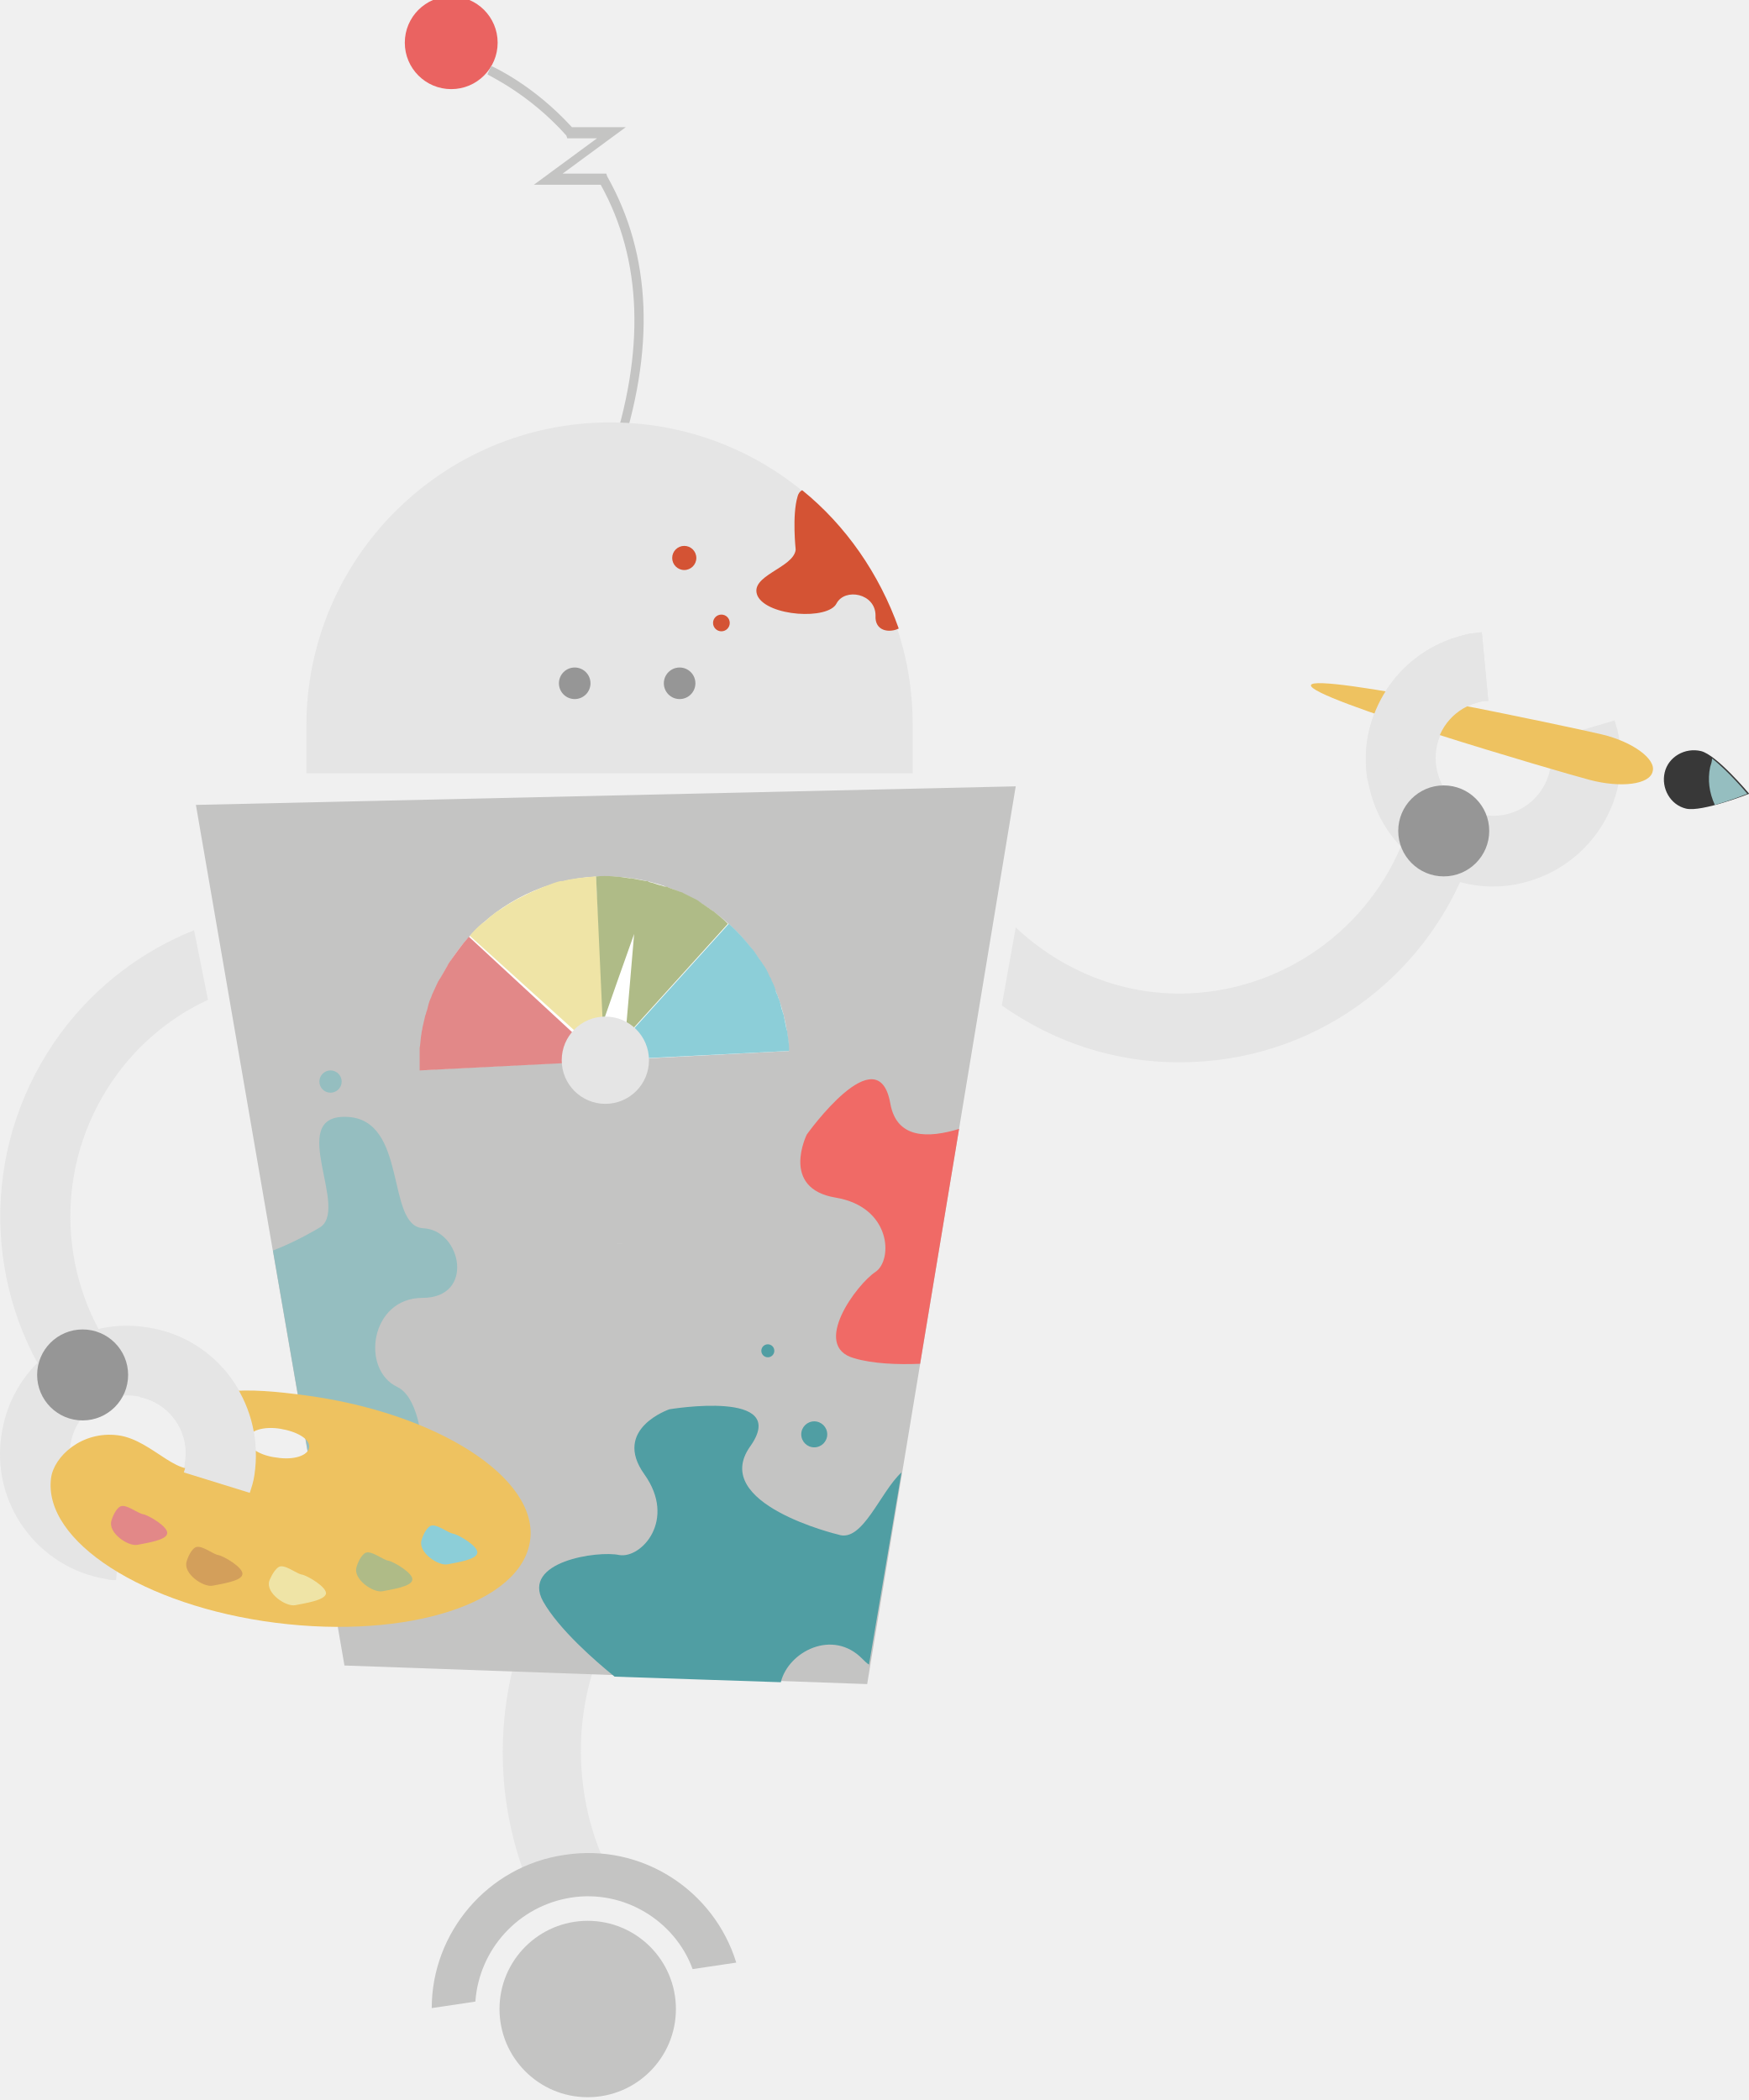
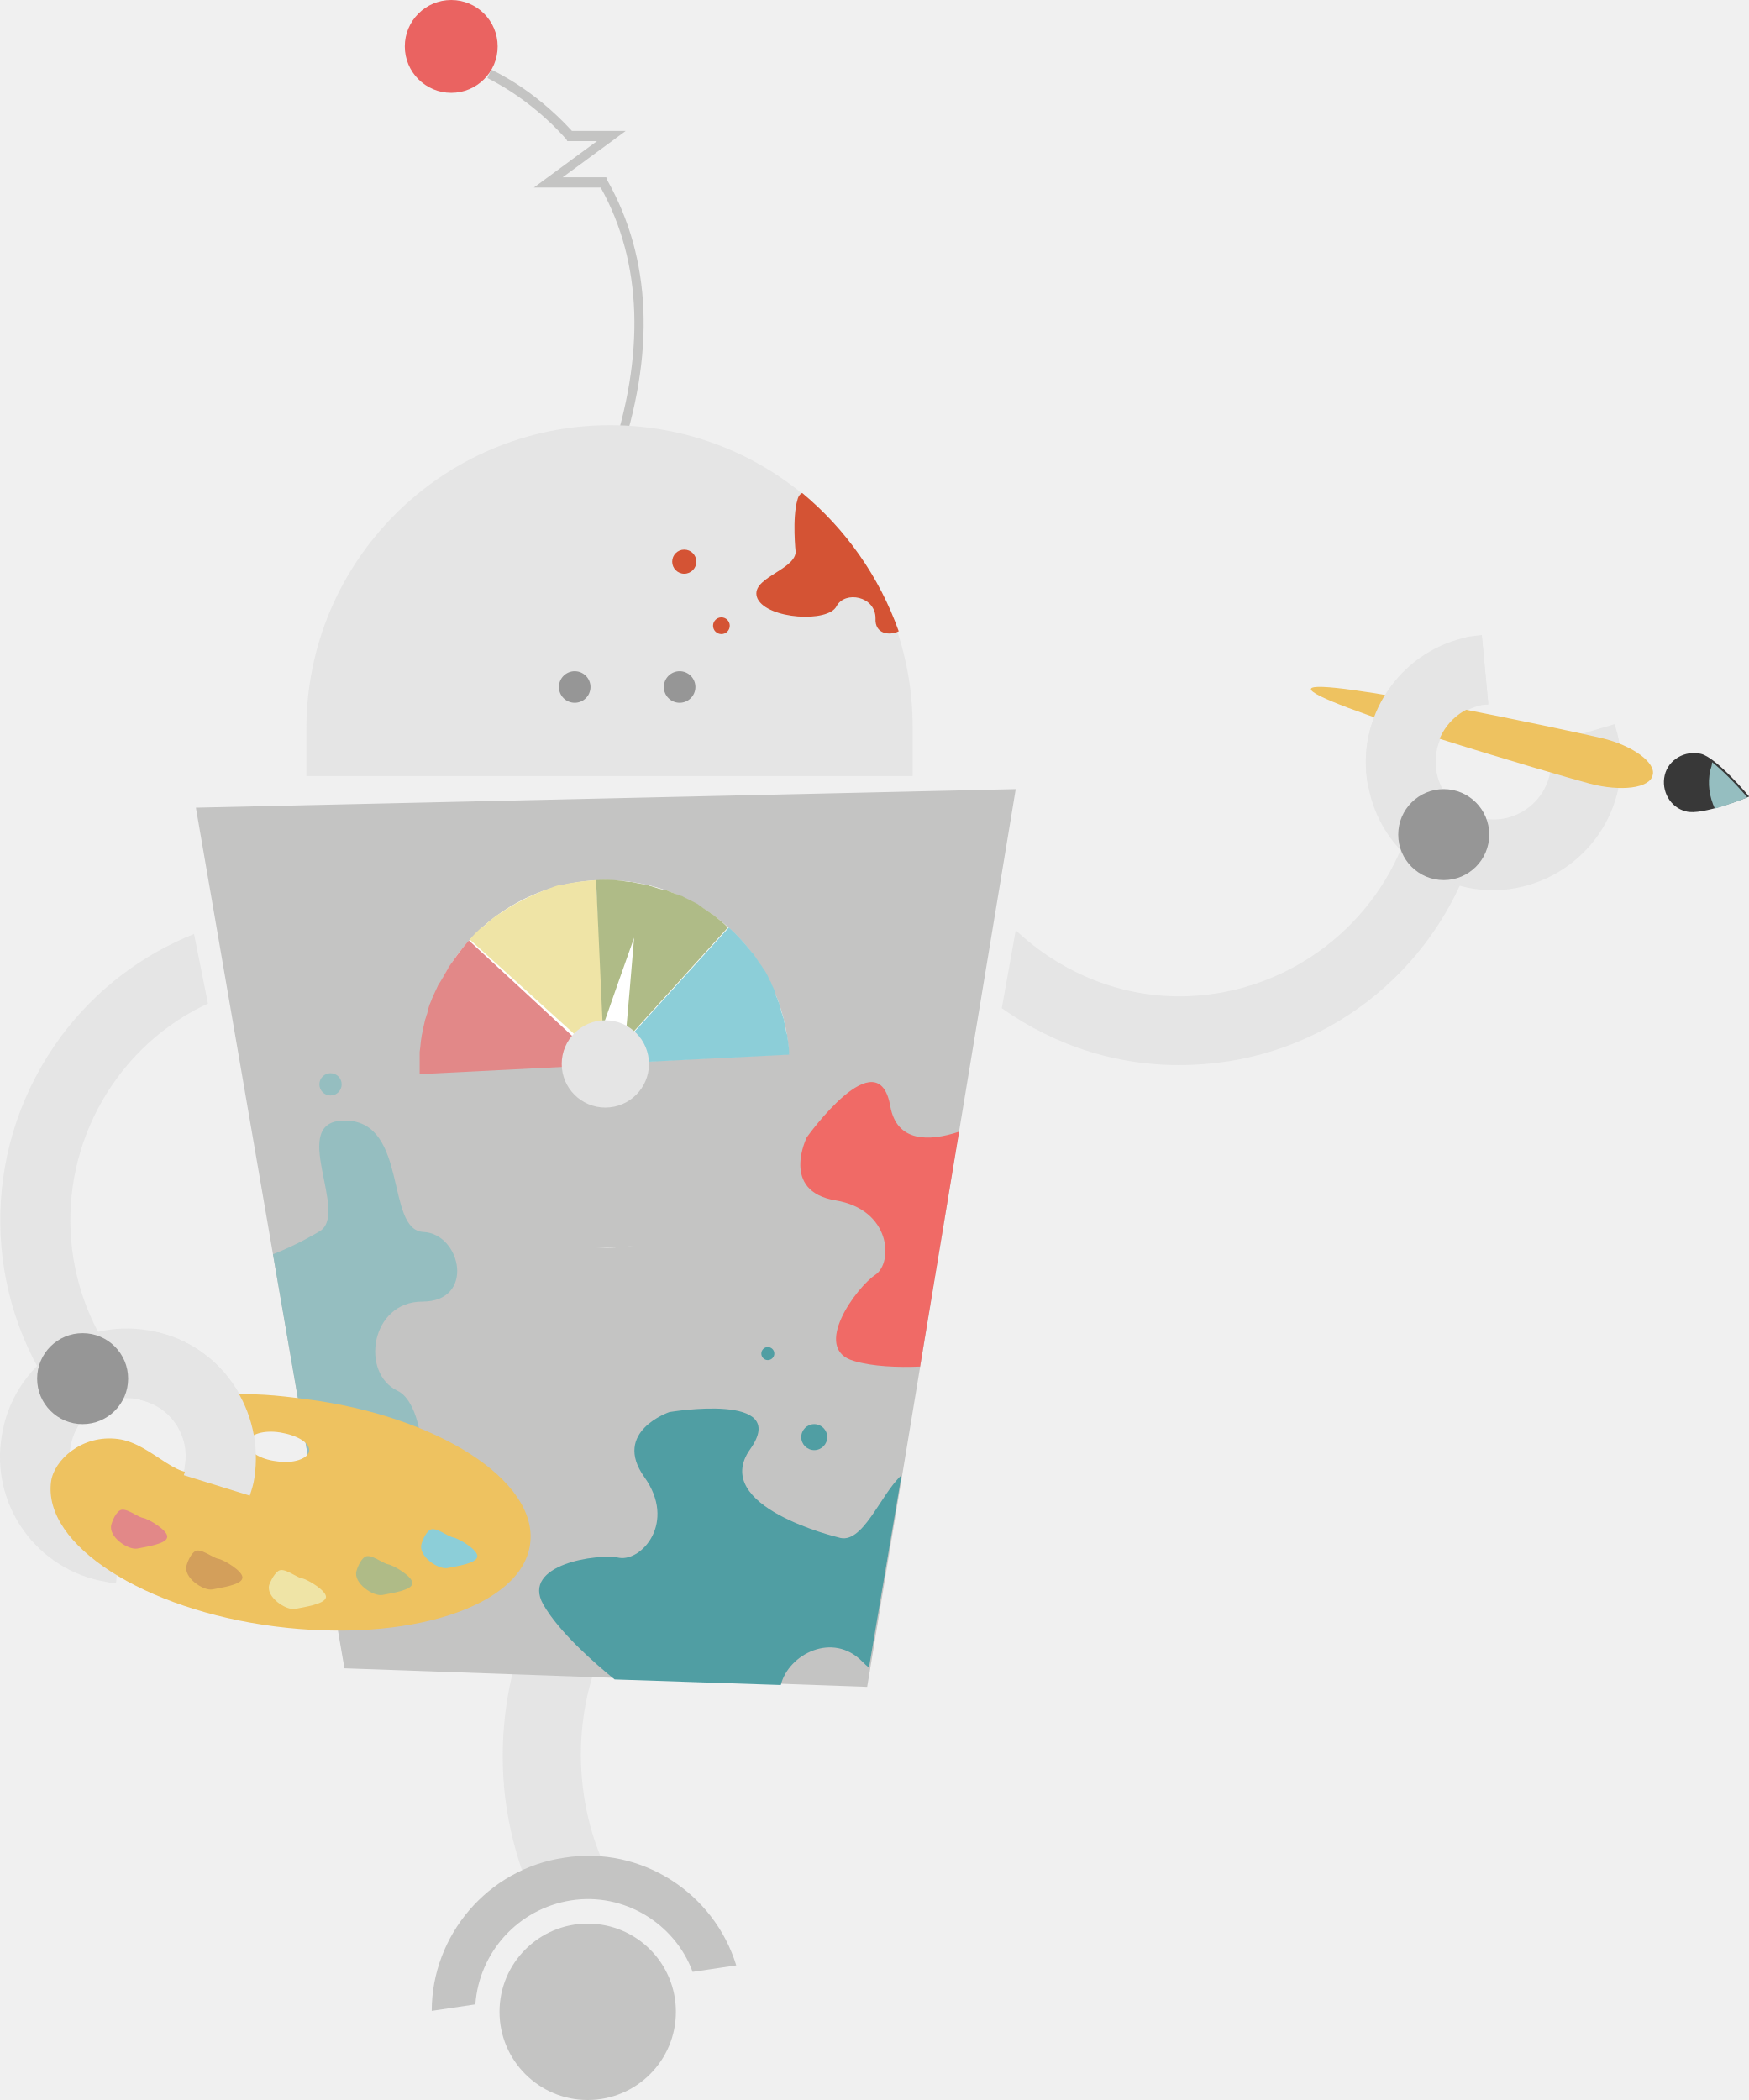
- <svg xmlns="http://www.w3.org/2000/svg" class="large-robot" id="robot-portfolio" width="188.3" height="226.2" viewBox="0 0 188.3 226.2" aria-hidden="true">
-   <style>.portfolio0{fill:#e5e5e5}.portfolio1{fill:#ea6361}.portfolio2{fill:none;stroke:#c4c4c3;stroke-miterlimit:10}.portfolio3{fill:#c4c4c3}.portfolio4{fill:#969696}.portfolio5{fill:#FFF}.portfolio6{fill:#e28888}.portfolio7{fill:#efe4a6}.portfolio8{fill:#8cced8}.portfolio9{fill:#afbb87}.portfolio10{fill:#383838}.portfolio11{fill:#95bec0}.portfolio12{fill:#eec260}.portfolio13{fill:#509ea3}.portfolio14{fill:#d45334}.portfolio15{fill:none}.portfolio16{fill:#f06a66}.portfolio17{fill:#d39f5b}</style>
-   <path class="portfolio0" d="M151.6 89.3c-3.3 9.9-12.5 17.2-23.5 17.7-7.2.3-13.8-2.5-18.7-7.1l-1.5 8.4c5.8 4.1 12.8 6.4 20.4 6.1 14.3-.5 26.1-10 30.3-22.8l-7-2.3z" />
-   <circle class="portfolio1" cx="48.6" cy="4.6" r="5" />
-   <path class="portfolio3" d="M66.6 49.5l-.9-.3c3.8-11.3 3.5-21.2-1-29.3h-7.2l6.8-5h-3.2l-.1-.3C56.9 10 52.5 8.1 52.5 8l.4-.9c.2.1 4.5 2 8.7 6.6h5.8l-6.8 5h4.7l.1.3c4.8 8.5 5.2 18.7 1.2 30.5z" />
-   <path class="portfolio0" d="M166.8 79.7c0 .1.1.3.1.5.8 3.4-1.3 6.7-4.6 7.5s-6.7-1.3-7.5-4.6c-.8-3.4 1.3-6.7 4.6-7.5.3-.1.6-.1.9-.1l-.7-7.4c-.6.1-1.3.1-1.9.3-7.4 1.8-12 9.2-10.2 16.5 1.7 7.4 9.2 12 16.5 10.2 7.4-1.8 12-9.2 10.2-16.5-.1-.3-.2-.7-.3-1l-7.1 2.1z" />
-   <circle class="portfolio4" cx="155.5" cy="89.5" r="4.9" />
-   <path class="portfolio0" d="M13.2 162.8c-.2 0-.3 0-.5-.1-3.4-.6-5.7-3.8-5.1-7.2.6-3.4 3.8-5.7 7.2-5.1 3.4.6 5.7 3.8 5.1 7.2 0 .3-.1.6-.2.9l7.1 2.2c.2-.6.4-1.2.5-1.9 1.3-7.5-3.8-14.6-11.3-15.8-7.5-1.3-14.6 3.8-15.8 11.3-1.3 7.5 3.8 14.6 11.3 15.8.3.1.7.1 1 .1l.7-7.4zM57.4 204.1c1.2-.6 2.5-1 3.9-1.2 1.8-.3 3.5-.2 5.1.2-2-3.5-3.3-7.4-3.7-11.7-.9-9.5 2.8-18.3 9.4-24.3l-5.4-6.5c-8.6 7.7-13.5 19.2-12.4 31.6.4 4.3 1.5 8.3 3.1 11.9z" />
-   <path class="portfolio0" d="M20.9 100.2c-5.5 2.2-10.5 5.9-14.3 11-8.5 11.5-8.6 26.6-1.2 37.9l6.3-4.1c-5.7-8.8-5.6-20.5 1-29.4 2.6-3.5 6-6.2 9.7-7.9l-1.5-7.5z" />
-   <path class="portfolio3" d="M93.4 181.4l-56.3-2-16-92.7 88.3-2z" />
-   <circle class="portfolio5" cx="65.2" cy="114.2" r="19.8" />
-   <path class="portfolio3" d="M89.945 132.776l-47.438 2.462-1.027-19.774L88.92 113z" />
-   <path class="portfolio6" d="M50.5 100.9c-.8.9-1.5 1.9-2.2 2.9 0 .1-.1.1-.1.2-.3.5-.5.9-.8 1.4-.1.1-.1.2-.2.3-.2.4-.4.9-.6 1.3-.1.2-.1.3-.2.5-.2.4-.3.9-.4 1.3-.1.2-.1.4-.2.6-.1.4-.2.9-.3 1.3 0 .2-.1.4-.1.6-.1.5-.1 1-.2 1.6v2.4l19.8-1-14.5-13.4z" />
-   <path class="portfolio7" d="M64.2 94.4c-1.2.1-2.4.2-3.6.5h-.2c-.5.1-1 .3-1.5.5-.1 0-.2.1-.3.1-.5.2-.9.4-1.4.6-.1.1-.3.1-.4.2l-1.2.6c-.2.1-.3.2-.5.3-.4.2-.8.5-1.1.7-.2.1-.3.2-.5.3-.4.3-.8.6-1.2 1-.1.1-.2.2-.3.2-.5.4-1 .9-1.4 1.4l14.7 13.3-1.1-19.7z" />
-   <path class="portfolio8" d="M78.5 99.5c.9.8 1.7 1.7 2.5 2.7l.1.1c.3.4.6.9.9 1.3.1.1.1.2.2.3.3.4.5.8.7 1.3.1.1.2.3.2.4.2.4.4.8.5 1.3.1.2.2.4.2.5.2.4.3.9.4 1.3.1.2.1.4.2.6l.3 1.5c0 .1.1.2.1.4.1.7.2 1.3.2 2l-19.8 1 13.3-14.7z" />
-   <path class="portfolio9" d="M64.2 94.4c1.2-.1 2.4 0 3.6.2h.2c.5.1 1 .2 1.6.3.1 0 .2 0 .3.1.5.1.9.3 1.4.4.2.1.3.1.5.1.4.2.8.3 1.3.5.2.1.4.1.5.2l1.2.6c.2.1.4.2.5.3.4.3.9.6 1.3.9.1.1.2.1.3.2.5.4 1 .8 1.5 1.3l-13.3 14.7-.9-19.8z" />
-   <path class="portfolio5" d="M67.3 112.1c-.2.8-.9 1.3-1.7 1.1-.8-.2-1.3-.9-1.1-1.7.2-.8 3.8-10.9 3.8-10.9s-.9 10.7-1 11.5z" />
-   <circle class="portfolio0" cx="65.2" cy="114.2" r="4.7" />
-   <path class="portfolio10" d="M181.6 87.1c-1.7-.4-2.7-2.2-2.3-3.9.4-1.7 2.2-2.7 3.9-2.3 1.7.4 5.2 4.6 5.2 4.6s-5.1 2-6.8 1.6z" />
-   <path class="portfolio11" d="M184.2 82.6c-.3 1.4-.1 2.8.5 4.1 1.8-.5 3.5-1.2 3.5-1.2s-2-2.4-3.8-3.8c0 .3-.1.6-.2.9z" />
-   <path class="portfolio12" d="M171.2 84c-3.4-.9-30.4-8.8-30-10.2.3-1.4 27.9 4.5 31.3 5.3s5.9 2.7 5.5 4c-.3 1.4-3.4 1.8-6.8.9z" />
-   <path class="portfolio0" d="M159.4 75.6c.3-.1.6-.1.9-.1l-.7-7.4c-.6.1-1.3.1-1.9.3-7.1 1.7-11.6 8.6-10.4 15.7l7.3-3.1c.3-2.7 2.2-4.8 4.8-5.4zM65.7 45.5c-18 0-32.7 14.6-32.7 32.7v5.1h65.3v-5.1c.1-18.1-14.5-32.7-32.6-32.7z" />
-   <circle class="portfolio4" cx="61.9" cy="73.6" r="1.7" />
-   <circle class="portfolio4" cx="73.2" cy="73.6" r="1.7" />
-   <circle class="portfolio13" cx="87.7" cy="154.5" r="1.4" />
-   <circle class="portfolio13" cx="82.7" cy="145.5" r=".7" />
-   <circle class="portfolio11" cx="35.6" cy="116.5" r="1.2" />
-   <circle class="portfolio14" cx="73.7" cy="60.1" r="1.3" />
-   <circle class="portfolio14" cx="77.7" cy="67.1" r=".9" />
-   <path class="portfolio14" d="M86.4 52.8c-.2.1-.4.3-.5.7-.6 2-.2 5.7-.2 5.7-.2 2-5.1 2.8-4.1 5 1.1 2.2 7.6 2.6 8.5.8.9-1.7 4.2-1.1 4.2 1.3-.1 1.7 1.5 1.9 2.5 1.4-2.1-5.9-5.7-11.1-10.4-14.9z" />
-   <path class="portfolio15" d="M65.7 45.5c-18 0-32.7 14.6-32.7 32.7v5.1h65.3v-5.1c.1-18.1-14.5-32.7-32.6-32.7z" />
-   <path class="portfolio16" d="M95.9 118.9c-1.3-7.5-9 3.3-9 3.3S84 128 90 129s6.2 6.7 4.3 8c-2 1.3-7 8-2.3 9.3 2 .6 4.7.7 7.1.6l4.2-25.3c-3.3 1-6.7 1.1-7.4-2.7z" />
-   <path class="portfolio11" d="M45.6 132.3c-4.1-.2-1.6-11.8-8.3-12-6.6-.2.6 10.2-3 12 0 0-2.3 1.4-4.9 2.4l5 28.9c2.1 3.1 4.1 6.7 7.1 5.1 5-2.6 5.3-17.4 1.3-19.3s-2.9-9.6 2.7-9.6c5.7 0 4.2-7.3.1-7.5z" />
-   <path class="portfolio13" d="M97.1 158.6c-2.3 2.1-4.2 7.6-6.8 6.7 0 0-13.9-3.3-9.5-9.5s-8.7-4-8.7-4-6.2 2.1-2.7 7-.3 9.1-2.7 8.7c-2.3-.5-10.6.7-8.2 5 1.7 3 5.6 6.4 7.7 8.1l17.9.6c.8-3.3 5.6-5.8 8.8-2.5.2.2.5.5.7.6l3.5-20.7z" />
-   <path class="portfolio15" d="M93.4 181.4l-56.3-2-16-92.7 88.3-2z" />
+ <svg xmlns="http://www.w3.org/2000/svg" class="large-robot" id="robot-portfolio" width="188.3" height="226.2" viewBox="0 0 188.3 226.2">
+   <style>.robot-portfolio0{fill:#e5e5e5}.robot-portfolio1{fill:#ea6361}.robot-portfolio2{fill:none;stroke:#c4c4c3;stroke-miterlimit:10}.robot-portfolio3{fill:#c4c4c3}.robot-portfolio4{fill:#969696}.robot-portfolio5{fill:#FFF}.robot-portfolio6{fill:#e28888}.robot-portfolio7{fill:#efe4a6}.robot-portfolio8{fill:#8cced8}.robot-portfolio9{fill:#afbb87}.robot-portfolio10{fill:#383838}.robot-portfolio11{fill:#95bec0}.robot-portfolio12{fill:#eec260}.robot-portfolio13{fill:#509ea3}.robot-portfolio14{fill:#d45334}.robot-portfolio15{fill:none}.robot-portfolio16{fill:#f06a66}.robot-portfolio17{fill:#d39f5b}</style>
+   <path class="robot-portfolio0" d="M151.6 89.6c-3.3 9.9-12.5 17.2-23.5 17.7-7.2.3-13.8-2.5-18.7-7.1l-1.5 8.4c5.8 4.1 12.8 6.4 20.4 6.1 14.3-.5 26.1-10 30.3-22.8l-7-2.3z" />
+   <circle class="robot-portfolio1" cx="48.6" cy="5" r="5" />
+   <path class="robot-portfolio3" d="M66.6 49.8l-.9-.3c3.8-11.3 3.5-21.2-1-29.3h-7.2l6.8-5h-3.2L61 15c-4.1-4.6-8.4-6.5-8.5-6.6l.4-.9c.2.1 4.5 2 8.7 6.6h5.8l-6.8 5h4.7l.1.3c4.8 8.5 5.2 18.7 1.2 30.4z" />
+   <path class="robot-portfolio0" d="M166.8 80.1c0 .1.1.3.1.5.8 3.4-1.3 6.7-4.6 7.5s-6.7-1.3-7.5-4.6c-.8-3.4 1.3-6.7 4.6-7.5.3-.1.6-.1.9-.1l-.7-7.4c-.6.1-1.3.1-1.9.3-7.4 1.8-12 9.2-10.2 16.5 1.7 7.4 9.2 12 16.5 10.2 7.4-1.8 12-9.2 10.2-16.5-.1-.3-.2-.7-.3-1l-7.1 2.1z" />
+   <circle class="robot-portfolio4" cx="155.5" cy="89.9" r="4.9" />
+   <path class="robot-portfolio0" d="M13.2 163.1c-.2 0-.3 0-.5-.1-3.4-.6-5.7-3.8-5.1-7.2.6-3.4 3.8-5.7 7.2-5.1 3.4.6 5.7 3.8 5.1 7.2 0 .3-.1.6-.2.9l7.1 2.2c.2-.6.4-1.2.5-1.9 1.3-7.5-3.8-14.6-11.3-15.8C8.5 142 1.4 147.1.2 154.6c-1.3 7.5 3.8 14.6 11.3 15.8.3.1.7.1 1 .1l.7-7.4zM57.4 204.5c1.2-.6 2.5-1 3.9-1.2 1.8-.3 3.5-.2 5.1.2-2-3.5-3.3-7.4-3.7-11.7-.9-9.5 2.8-18.3 9.4-24.3l-5.4-6.5c-8.6 7.7-13.5 19.2-12.4 31.6.4 4.2 1.5 8.2 3.1 11.9z" />
+   <path class="robot-portfolio0" d="M20.9 100.6c-5.5 2.2-10.5 5.9-14.3 11-8.5 11.5-8.6 26.6-1.2 37.9l6.3-4.1c-5.7-8.8-5.6-20.5 1-29.4 2.6-3.5 6-6.2 9.7-7.9l-1.5-7.5z" />
+   <path class="robot-portfolio3" d="M93.4 181.7l-56.3-2-16-92.7 88.3-2z" />
+   <circle class="robot-portfolio5" cx="65.2" cy="114.6" r="19.8" />
+   <path class="robot-portfolio3" d="M89.943 133.106l-47.438 2.463-1.027-19.775 47.44-2.463z" />
+   <path class="robot-portfolio6" d="M50.5 101.3c-.8.9-1.5 1.9-2.2 2.9 0 .1-.1.1-.1.2-.3.5-.5.9-.8 1.4-.1.1-.1.2-.2.3-.2.4-.4.9-.6 1.3-.1.2-.1.3-.2.5-.2.4-.3.9-.4 1.3-.1.2-.1.4-.2.6-.1.4-.2.9-.3 1.3 0 .2-.1.4-.1.6-.1.5-.1 1-.2 1.6v2.4l19.8-1-14.5-13.4z" />
+   <path class="robot-portfolio7" d="M64.2 94.8c-1.2.1-2.4.2-3.6.5h-.2c-.5.1-1 .3-1.5.5-.1 0-.2.1-.3.1-.5.2-.9.4-1.4.6-.1.1-.3.1-.4.2l-1.2.6c-.2.1-.3.2-.5.3-.4.2-.8.5-1.1.7-.2.1-.3.2-.5.3-.4.3-.8.6-1.2 1-.1.1-.2.2-.3.2-.5.4-1 .9-1.4 1.4l14.7 13.3-1.1-19.7z" />
+   <path class="robot-portfolio8" d="M78.5 99.9c.9.8 1.7 1.7 2.5 2.7l.1.1c.3.4.6.9.9 1.3.1.1.1.2.2.3.3.4.5.8.7 1.3.1.1.2.3.2.4.2.4.4.8.5 1.3.1.2.2.4.2.5.2.4.3.9.4 1.3.1.2.1.4.2.6l.3 1.5c0 .1.1.2.1.4.1.7.2 1.3.2 2l-19.8 1 13.3-14.7z" />
+   <path class="robot-portfolio9" d="M64.2 94.8c1.2-.1 2.4 0 3.6.2h.2c.5.1 1 .2 1.6.3.1 0 .2 0 .3.1.5.1.9.3 1.4.4.2.1.3.1.5.1.4.2.8.3 1.3.5.2.1.4.1.5.2l1.2.6c.2.1.4.2.5.3.4.3.9.6 1.3.9.1.1.2.1.3.2.5.4 1 .8 1.5 1.3l-13.3 14.7-.9-19.8z" />
+   <path class="robot-portfolio5" d="M67.3 112.5c-.2.8-.9 1.3-1.7 1.1-.8-.2-1.3-.9-1.1-1.7.2-.8 3.8-10.9 3.8-10.9s-.9 10.7-1 11.5z" />
+   <circle class="robot-portfolio0" cx="65.2" cy="114.6" r="4.7" />
+   <path class="robot-portfolio10" d="M181.6 87.4c-1.7-.4-2.7-2.2-2.3-3.9.4-1.7 2.2-2.7 3.9-2.3 1.7.4 5.2 4.6 5.2 4.6s-5.1 2.1-6.8 1.6z" />
+   <path class="robot-portfolio11" d="M184.2 83c-.3 1.4-.1 2.8.5 4.1 1.8-.5 3.5-1.2 3.5-1.2s-2-2.4-3.8-3.8c0 .3-.1.6-.2.9z" />
+   <path class="robot-portfolio12" d="M171.2 84.4c-3.4-.9-30.4-8.8-30-10.2.3-1.4 27.9 4.5 31.3 5.3s5.9 2.7 5.5 4c-.3 1.4-3.4 1.8-6.8.9z" />
+   <path class="robot-portfolio0" d="M159.4 75.9c.3-.1.6-.1.9-.1l-.7-7.4c-.6.1-1.3.1-1.9.3-7.1 1.7-11.6 8.6-10.4 15.7l7.3-3.1c.3-2.6 2.2-4.8 4.8-5.4zM65.7 45.8c-18 0-32.7 14.6-32.7 32.7v5.1h65.3v-5.1c.1-18.1-14.5-32.7-32.6-32.7z" />
+   <circle class="robot-portfolio4" cx="61.9" cy="74" r="1.7" />
+   <circle class="robot-portfolio4" cx="73.2" cy="74" r="1.7" />
+   <circle class="robot-portfolio13" cx="87.7" cy="154.8" r="1.4" />
+   <circle class="robot-portfolio13" cx="82.7" cy="145.8" r=".7" />
+   <circle class="robot-portfolio11" cx="35.6" cy="116.8" r="1.2" />
+   <circle class="robot-portfolio14" cx="73.7" cy="60.5" r="1.3" />
+   <circle class="robot-portfolio14" cx="77.7" cy="67.4" r=".9" />
+   <path class="robot-portfolio14" d="M86.4 53.1c-.2.1-.4.3-.5.7-.6 2-.2 5.7-.2 5.7-.2 2-5.1 2.8-4.1 5 1.1 2.2 7.6 2.6 8.5.8.9-1.7 4.2-1.1 4.2 1.3-.1 1.7 1.5 1.9 2.5 1.4-2.1-5.9-5.7-11-10.4-14.9z" />
+   <path class="robot-portfolio15" d="M65.7 45.8c-18 0-32.7 14.6-32.7 32.7v5.1h65.3v-5.1c.1-18.1-14.5-32.7-32.6-32.7z" />
+   <path class="robot-portfolio16" d="M95.9 119.2c-1.3-7.5-9 3.3-9 3.3s-2.9 5.8 3.1 6.8 6.2 6.7 4.3 8c-2 1.3-7 8-2.3 9.3 2 .6 4.7.7 7.1.6l4.2-25.3c-3.3 1.1-6.7 1.1-7.4-2.7z" />
+   <path class="robot-portfolio11" d="M45.6 132.7c-4.1-.2-1.6-11.8-8.3-12-6.6-.2.6 10.2-3 12 0 0-2.3 1.4-4.9 2.4l5 28.9c2.1 3.1 4.1 6.7 7.1 5.1 5-2.6 5.3-17.4 1.3-19.3s-2.9-9.6 2.7-9.6c5.7 0 4.2-7.3.1-7.5z" />
+   <path class="robot-portfolio13" d="M97.1 158.9c-2.3 2.1-4.2 7.6-6.8 6.7 0 0-13.9-3.3-9.5-9.5s-8.7-4-8.7-4-6.2 2.1-2.7 7-.3 9.1-2.7 8.7c-2.3-.5-10.6.7-8.2 5 1.7 3 5.6 6.4 7.7 8.1l17.9.6c.8-3.3 5.6-5.8 8.8-2.5.2.2.5.5.7.6l3.5-20.7z" />
+   <path class="robot-portfolio15" d="M93.4 181.7l-56.3-2-16-92.7 88.3-2z" />
  <g>
-     <path class="portfolio12" d="M32.9 150.3c-3-.4-5.9-.7-8.6-.4s-4.5 1.9-4.4 3.3c.1 2.3 4.8 2 2.2 4.4-2.6 2.3-5.5-2.5-9.4-3-3.9-.5-6.9 2.3-7.2 4.6-.9 6.8 10 13.8 24.2 15.6s26.5-2.1 27.4-8.9c.9-6.7-10-13.7-24.2-15.6zm-3.1 6.7c-1.8-.2-3.2-1.1-3.1-2 .1-.9 1.7-1.4 3.5-1.1s3.2 1.1 3.1 2c-.1.9-1.7 1.4-3.5 1.1z" />
-     <path class="portfolio6" d="M12 163.8c-.4 1.3 1.8 2.8 2.8 2.6s3.1-.5 3.2-1.2c.2-.7-2-2-2.6-2.1-.6-.1-1.9-1.2-2.5-.8s-.9 1.5-.9 1.5z" />
-     <path class="portfolio17" d="M20.1 168.2c-.4 1.3 1.8 2.8 2.8 2.6s3.1-.5 3.2-1.2c.2-.7-2-2-2.6-2.1s-1.9-1.2-2.5-.8-.9 1.5-.9 1.5z" />
-     <path class="portfolio7" d="M29 170.3c-.4 1.3 1.8 2.8 2.8 2.6 1-.2 3.1-.5 3.3-1.2.2-.7-2-2-2.6-2.1-.6-.1-1.9-1.2-2.5-.8s-1 1.5-1 1.5z" />
-     <path class="portfolio9" d="M38.4 168.8c-.4 1.3 1.8 2.8 2.8 2.6s3.1-.5 3.2-1.2c.2-.7-2-2-2.6-2.1s-1.9-1.2-2.5-.8-.9 1.5-.9 1.5z" />
-     <path class="portfolio8" d="M45.4 165.9c-.4 1.3 1.8 2.8 2.8 2.6s3.1-.5 3.2-1.2c.2-.7-2-2-2.6-2.1s-1.9-1.2-2.5-.8-.9 1.5-.9 1.5z" />
+     <path class="robot-portfolio12" d="M32.9 150.7c-3-.4-5.9-.7-8.6-.4s-4.5 1.9-4.4 3.3c.1 2.3 4.8 2 2.2 4.4-2.6 2.3-5.5-2.5-9.4-3-3.9-.5-6.9 2.3-7.2 4.6-.9 6.8 10 13.8 24.2 15.6s26.5-2.1 27.4-8.9c.9-6.8-10-13.8-24.2-15.6zm-3.1 6.7c-1.8-.2-3.2-1.1-3.1-2 .1-.9 1.7-1.4 3.5-1.1s3.2 1.1 3.1 2c-.1.8-1.7 1.4-3.5 1.1z" />
+     <path class="robot-portfolio6" d="M12 164.2c-.4 1.3 1.8 2.8 2.8 2.6s3.1-.5 3.2-1.2c.2-.7-2-2-2.6-2.1-.6-.1-1.9-1.2-2.5-.8s-.9 1.5-.9 1.5z" />
+     <path class="robot-portfolio17" d="M20.1 168.6c-.4 1.3 1.8 2.8 2.8 2.6s3.1-.5 3.2-1.2c.2-.7-2-2-2.6-2.1s-1.9-1.2-2.5-.8-.9 1.5-.9 1.5z" />
+     <path class="robot-portfolio7" d="M29 170.7c-.4 1.3 1.8 2.8 2.8 2.6 1-.2 3.1-.5 3.3-1.2.2-.7-2-2-2.6-2.1-.6-.1-1.9-1.2-2.5-.8s-1 1.5-1 1.5z" />
+     <path class="robot-portfolio9" d="M38.4 169.2c-.4 1.3 1.8 2.8 2.8 2.6s3.1-.5 3.2-1.2c.2-.7-2-2-2.6-2.1s-1.9-1.2-2.5-.8-.9 1.5-.9 1.5z" />
+     <path class="robot-portfolio8" d="M45.4 166.3c-.4 1.3 1.8 2.8 2.8 2.6s3.1-.5 3.2-1.2c.2-.7-2-2-2.6-2.1s-1.9-1.2-2.5-.8-.9 1.5-.9 1.5z" />
  </g>
-   <path class="portfolio0" d="M16.9 143.2l-1.8 7.3c3.3.7 5.4 3.8 4.9 7.2 0 .3-.1.6-.2.9l7.1 2.2c.2-.6.4-1.2.5-1.9 1.1-7.3-3.5-14.1-10.5-15.7z" />
-   <circle class="portfolio4" cx="8.9" cy="148.1" r="4.9" />
-   <path class="portfolio3" d="M51.2 215.6c.4-5.6 4.6-10.3 10.3-11.2 5.7-.9 11.2 2.5 13.1 7.7l4.7-.7c-2.4-7.8-10.2-12.9-18.5-11.6-8.3 1.2-14.3 8.4-14.3 16.5l4.7-.7z" />
-   <circle class="portfolio3" cx="63.3" cy="216.4" r="9.5" />
+   <path class="robot-portfolio0" d="M16.9 143.5l-1.8 7.3c3.3.7 5.4 3.8 4.9 7.2 0 .3-.1.6-.2.9l7.1 2.2c.2-.6.4-1.2.5-1.9 1.1-7.2-3.5-14.1-10.5-15.7z" />
+   <circle class="robot-portfolio4" cx="8.9" cy="148.5" r="4.9" />
+   <path class="robot-portfolio3" d="M51.2 215.9c.4-5.6 4.6-10.3 10.3-11.2 5.7-.9 11.2 2.5 13.1 7.7l4.7-.7c-2.4-7.8-10.2-12.9-18.5-11.6-8.3 1.2-14.3 8.4-14.3 16.5l4.7-.7z" />
+   <circle class="robot-portfolio3" cx="63.3" cy="216.7" r="9.5" />
</svg>
